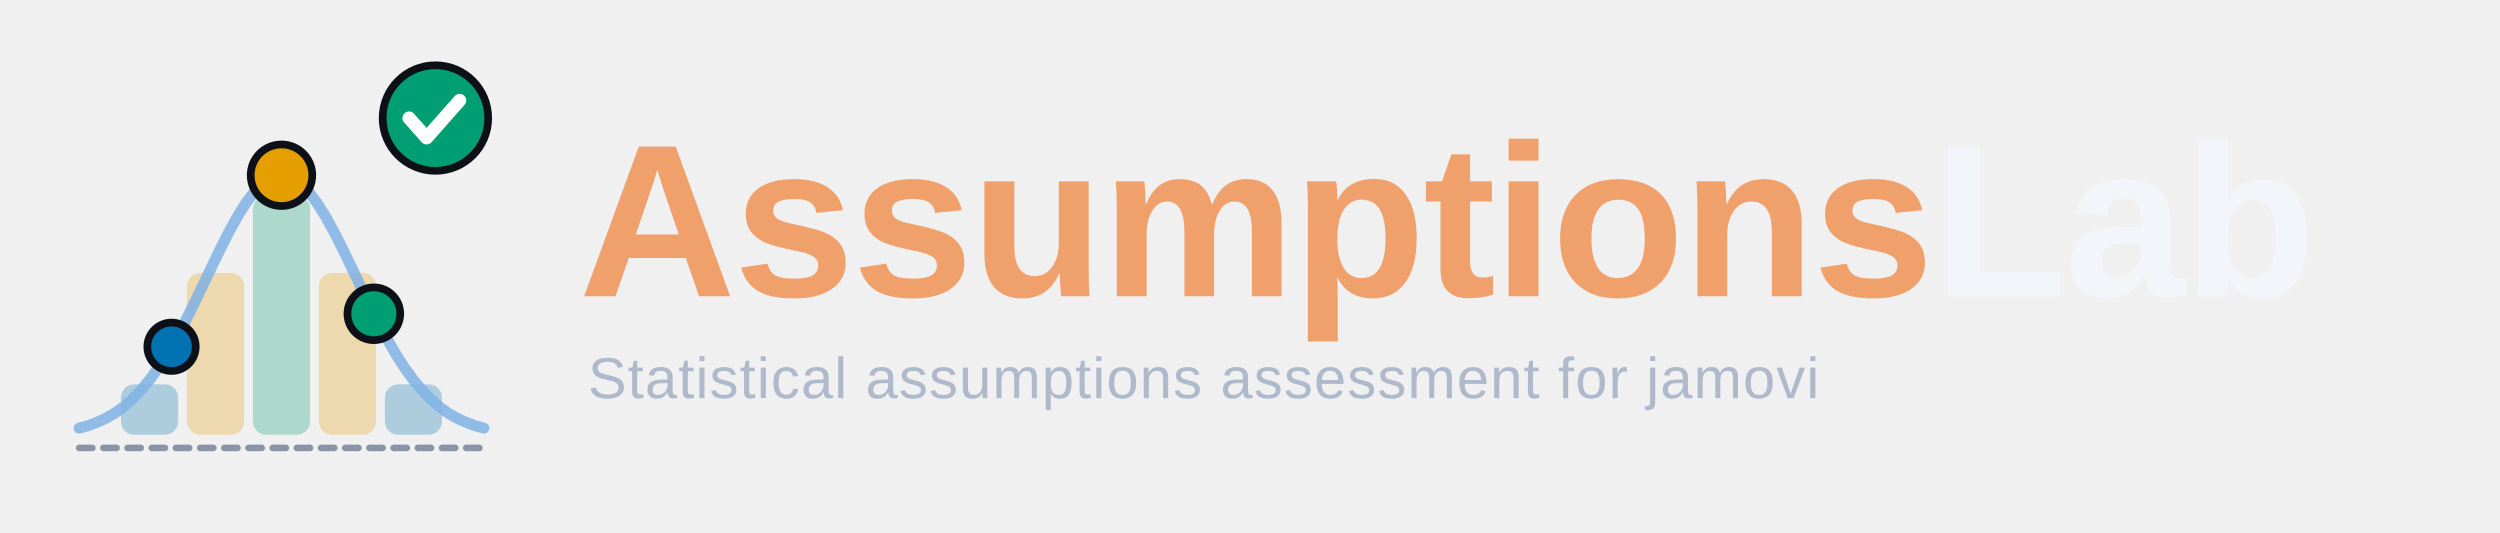
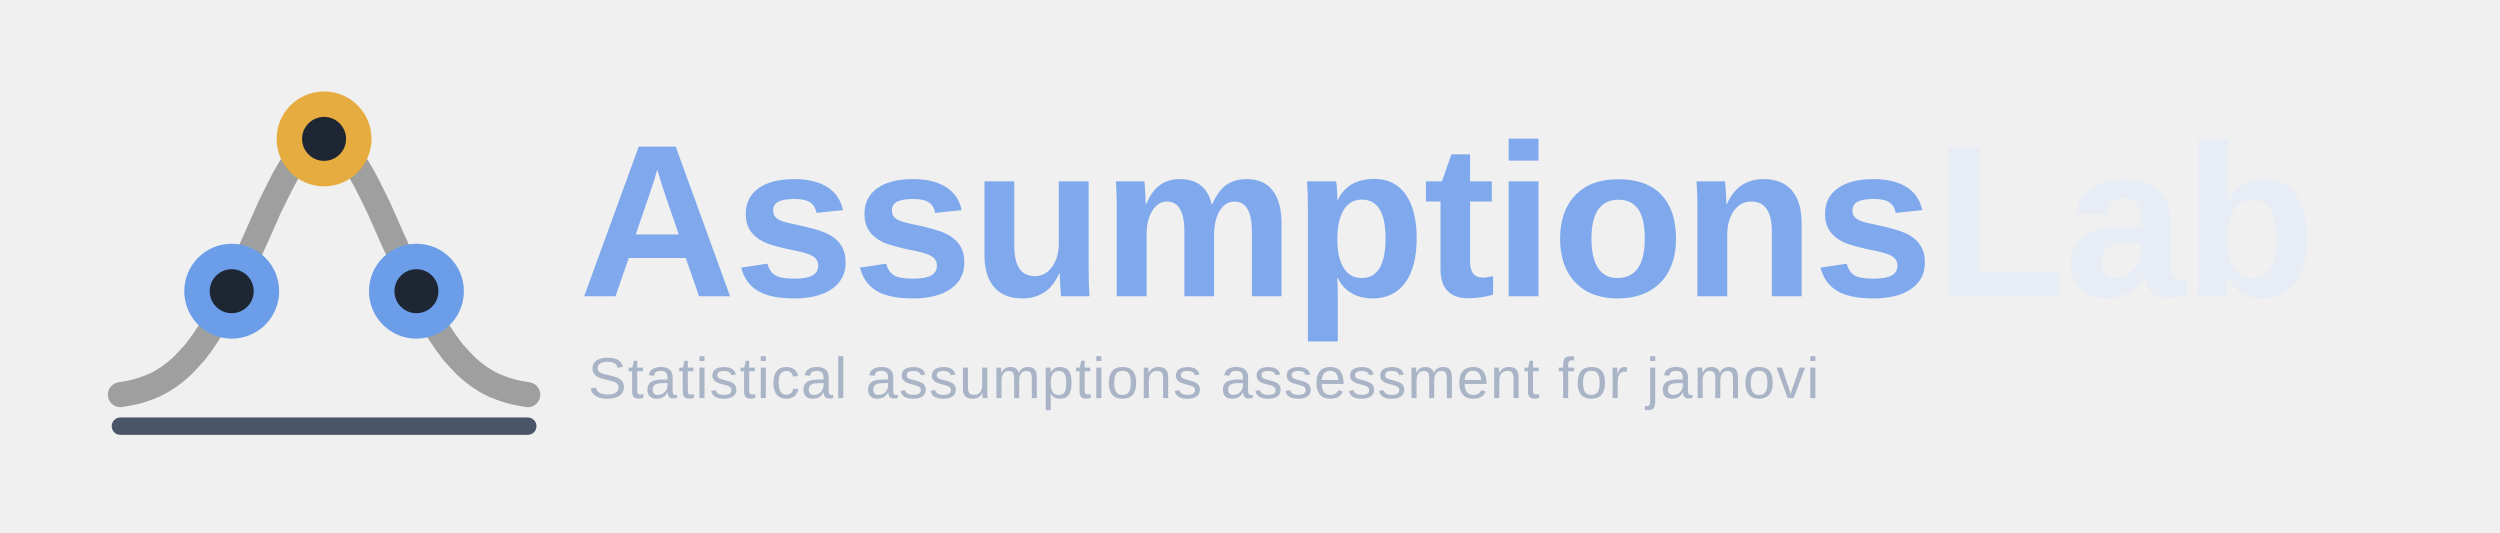
<svg xmlns="http://www.w3.org/2000/svg" viewBox="0 0 1080 230" width="1080" height="230" role="img" aria-label="AssumptionsLab">
-   <g transform="translate(0 -6) scale(0.95)">
-     <rect x="55" y="181.1" width="26" height="22.9" rx="6" fill="#0072B2" opacity="0.28" />
-     <rect x="85" y="130.4" width="26" height="73.6" rx="6" fill="#E69F00" opacity="0.28" />
-     <rect x="115" y="95.4" width="26" height="108.6" rx="6" fill="#009E73" opacity="0.28" />
-     <rect x="145" y="130.4" width="26" height="73.6" rx="6" fill="#E69F00" opacity="0.28" />
-     <rect x="175" y="181.1" width="26" height="22.9" rx="6" fill="#0072B2" opacity="0.28" />
-     <polyline points="36,201.0 40,199.9 44,198.4 48,196.6 52,194.3 56,191.5 60,188.0 64,183.9 68,179.1 72,173.6 76,167.4 80,160.4 84,152.9 88,144.9 92,136.6 96,128.2 100,119.9 104,112.0 108,104.7 112,98.4 116,93.1 120,89.2 124,86.8 128,86.0 132,86.8 136,89.2 140,93.1 144,98.4 148,104.7 152,112.0 156,119.9 160,128.2 164,136.6 168,144.9 172,152.9 176,160.4 180,167.4 184,173.6 188,179.1 192,183.9 196,188.0 200,191.5 204,194.3 208,196.6 212,198.4 216,199.9 220,201.0" fill="none" stroke="#7FB2E5" stroke-width="5" stroke-linecap="round" stroke-linejoin="round" opacity="0.85" />
-     <line x1="36" y1="210" x2="220" y2="210" stroke="#8A94A6" stroke-width="3" stroke-dasharray="6 5" stroke-linecap="round" />
-     <circle cx="78.0" cy="164.0" r="11.0" fill="#0072B2" stroke="#0D1117" stroke-width="3.5" />
-     <circle cx="128.0" cy="86.0" r="14.0" fill="#E69F00" stroke="#0D1117" stroke-width="3.5" />
-     <circle cx="170.0" cy="149.0" r="12.0" fill="#009E73" stroke="#0D1117" stroke-width="3.5" />
-     <circle cx="198.0" cy="60.0" r="24.0" fill="#009E73" stroke="#0D1117" stroke-width="3.5" />
-     <path d="M186 60 l8 9 l15 -17" fill="none" stroke="#FFFFFF" stroke-width="6" stroke-linecap="round" stroke-linejoin="round" />
-   </g>
-   <text x="250" y="128" font-family="Segoe UI, Helvetica Neue, Arial, sans-serif" font-size="94" font-weight="700" fill="#F2F5FA" letter-spacing="-1">
-     <tspan fill="#F0A06A">Assumptions</tspan>Lab</text>
-   <text x="254" y="172" font-family="Segoe UI, Helvetica Neue, Arial, sans-serif" font-size="25" fill="#AEB9CC" letter-spacing="0.5">Statistical assumptions assessment for jamovi</text>
+   <polyline points="52.0,170.5 54.9,170.0 57.9,169.4 60.8,168.6 63.7,167.6 66.7,166.4 69.6,164.9 72.5,163.1 75.5,160.9 78.4,158.4 81.3,155.4 84.3,152.1 87.2,148.2 90.1,143.9 93.1,139.1 96.0,133.8 98.9,128.1 101.9,122.1 104.8,115.7 107.7,109.2 110.7,102.6 113.6,96.0 116.5,89.5 119.5,83.4 122.4,77.7 125.3,72.6 128.3,68.2 131.2,64.7 134.1,62.1 137.1,60.5 140.0,60.0 142.9,60.5 145.9,62.1 148.8,64.7 151.7,68.2 154.7,72.6 157.6,77.7 160.5,83.4 163.5,89.5 166.4,96.0 169.3,102.6 172.3,109.2 175.2,115.7 178.1,122.1 181.1,128.1 184.0,133.8 186.9,139.1 189.9,143.9 192.8,148.2 195.7,152.1 198.7,155.4 201.6,158.4 204.5,160.9 207.5,163.1 210.4,164.9 213.3,166.4 216.3,167.6 219.2,168.6 222.1,169.4 225.1,170.0 228.0,170.5" fill="none" stroke="#9F9F9F" stroke-width="10.8" stroke-linecap="round" stroke-linejoin="round" />
+   <line x1="52.0" y1="184.1" x2="228.0" y2="184.1" stroke="#4A5568" stroke-width="7.5" stroke-linecap="round" />
+   <circle cx="100.1" cy="125.8" r="15.0" fill="#1E2533" stroke="#6B9DE8" stroke-width="11.0" />
+   <circle cx="140.0" cy="60.0" r="15.0" fill="#1E2533" stroke="#E6AC40" stroke-width="11.0" />
+   <circle cx="179.9" cy="125.8" r="15.0" fill="#1E2533" stroke="#6B9DE8" stroke-width="11.0" />
+   <text x="250" y="128" font-family="Segoe UI, Helvetica Neue, Arial, sans-serif" font-size="94" font-weight="700" fill="#E8EDF5" letter-spacing="-1">
+     <tspan fill="#7FA9EC">Assumptions</tspan>Lab</text>
+   <text x="254" y="172" font-family="Segoe UI, Helvetica Neue, Arial, sans-serif" font-size="25" fill="#A9B4C7" letter-spacing="0.5">Statistical assumptions assessment for jamovi</text>
</svg>
